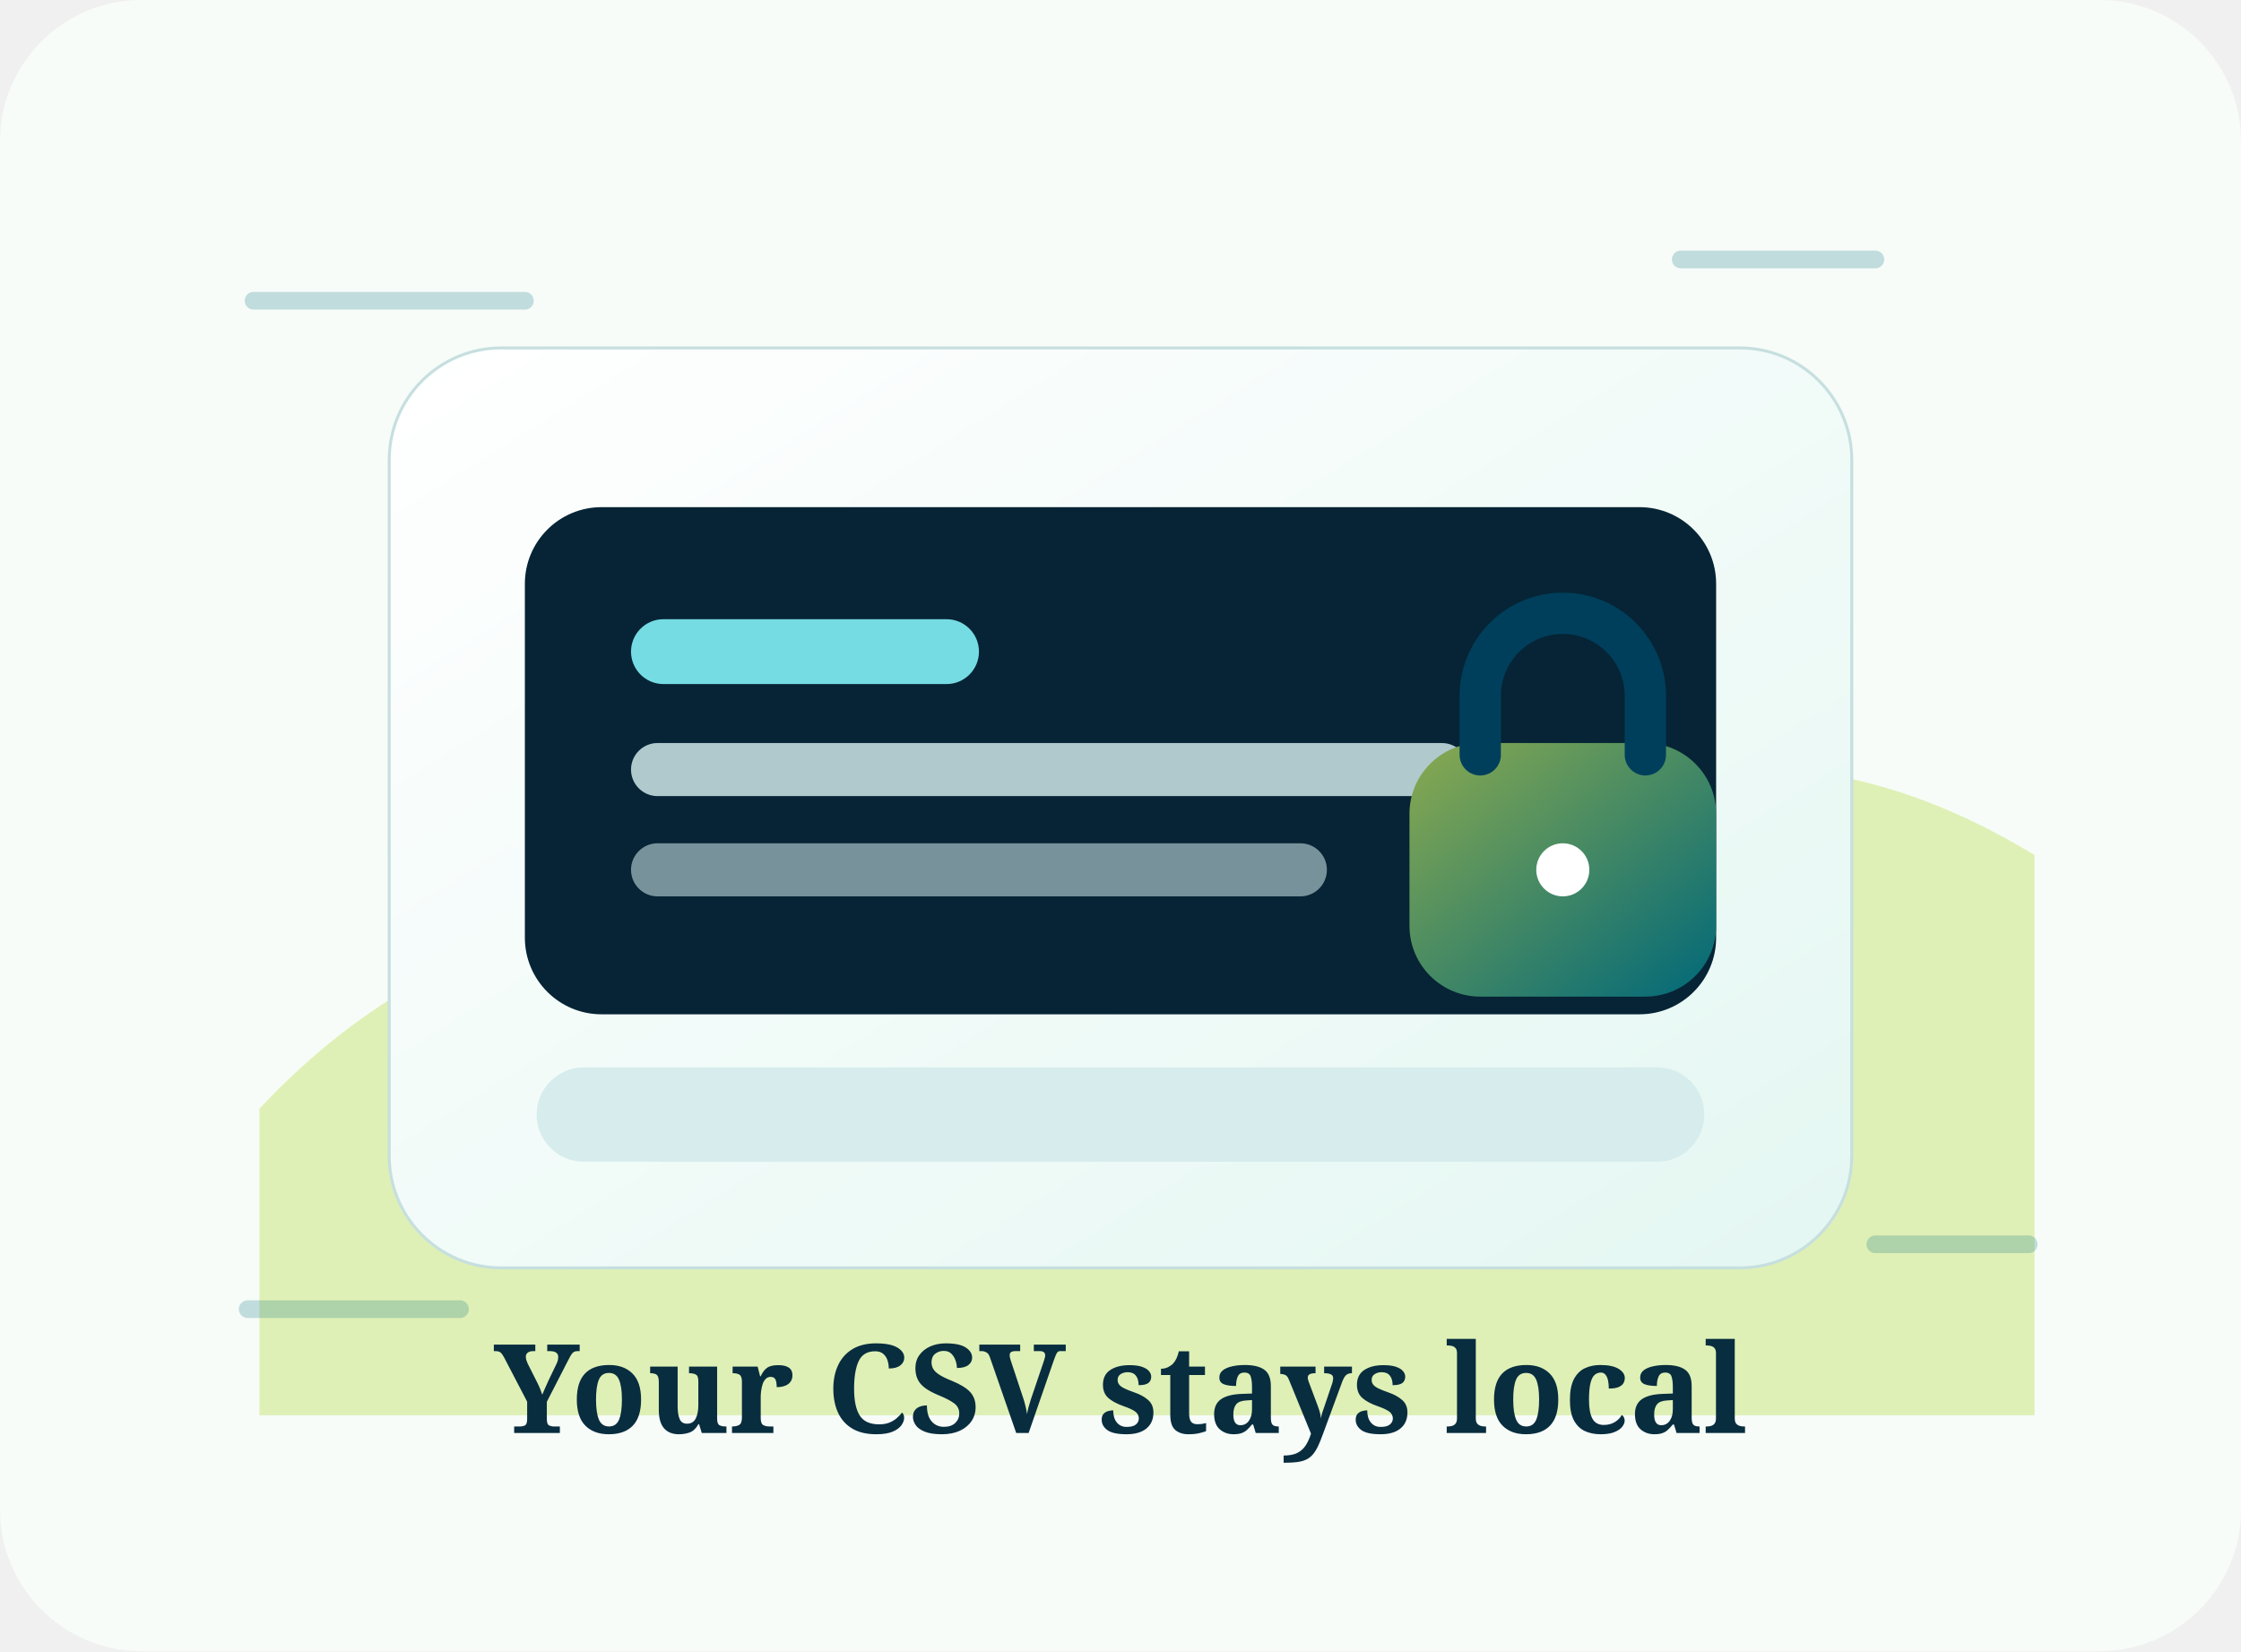
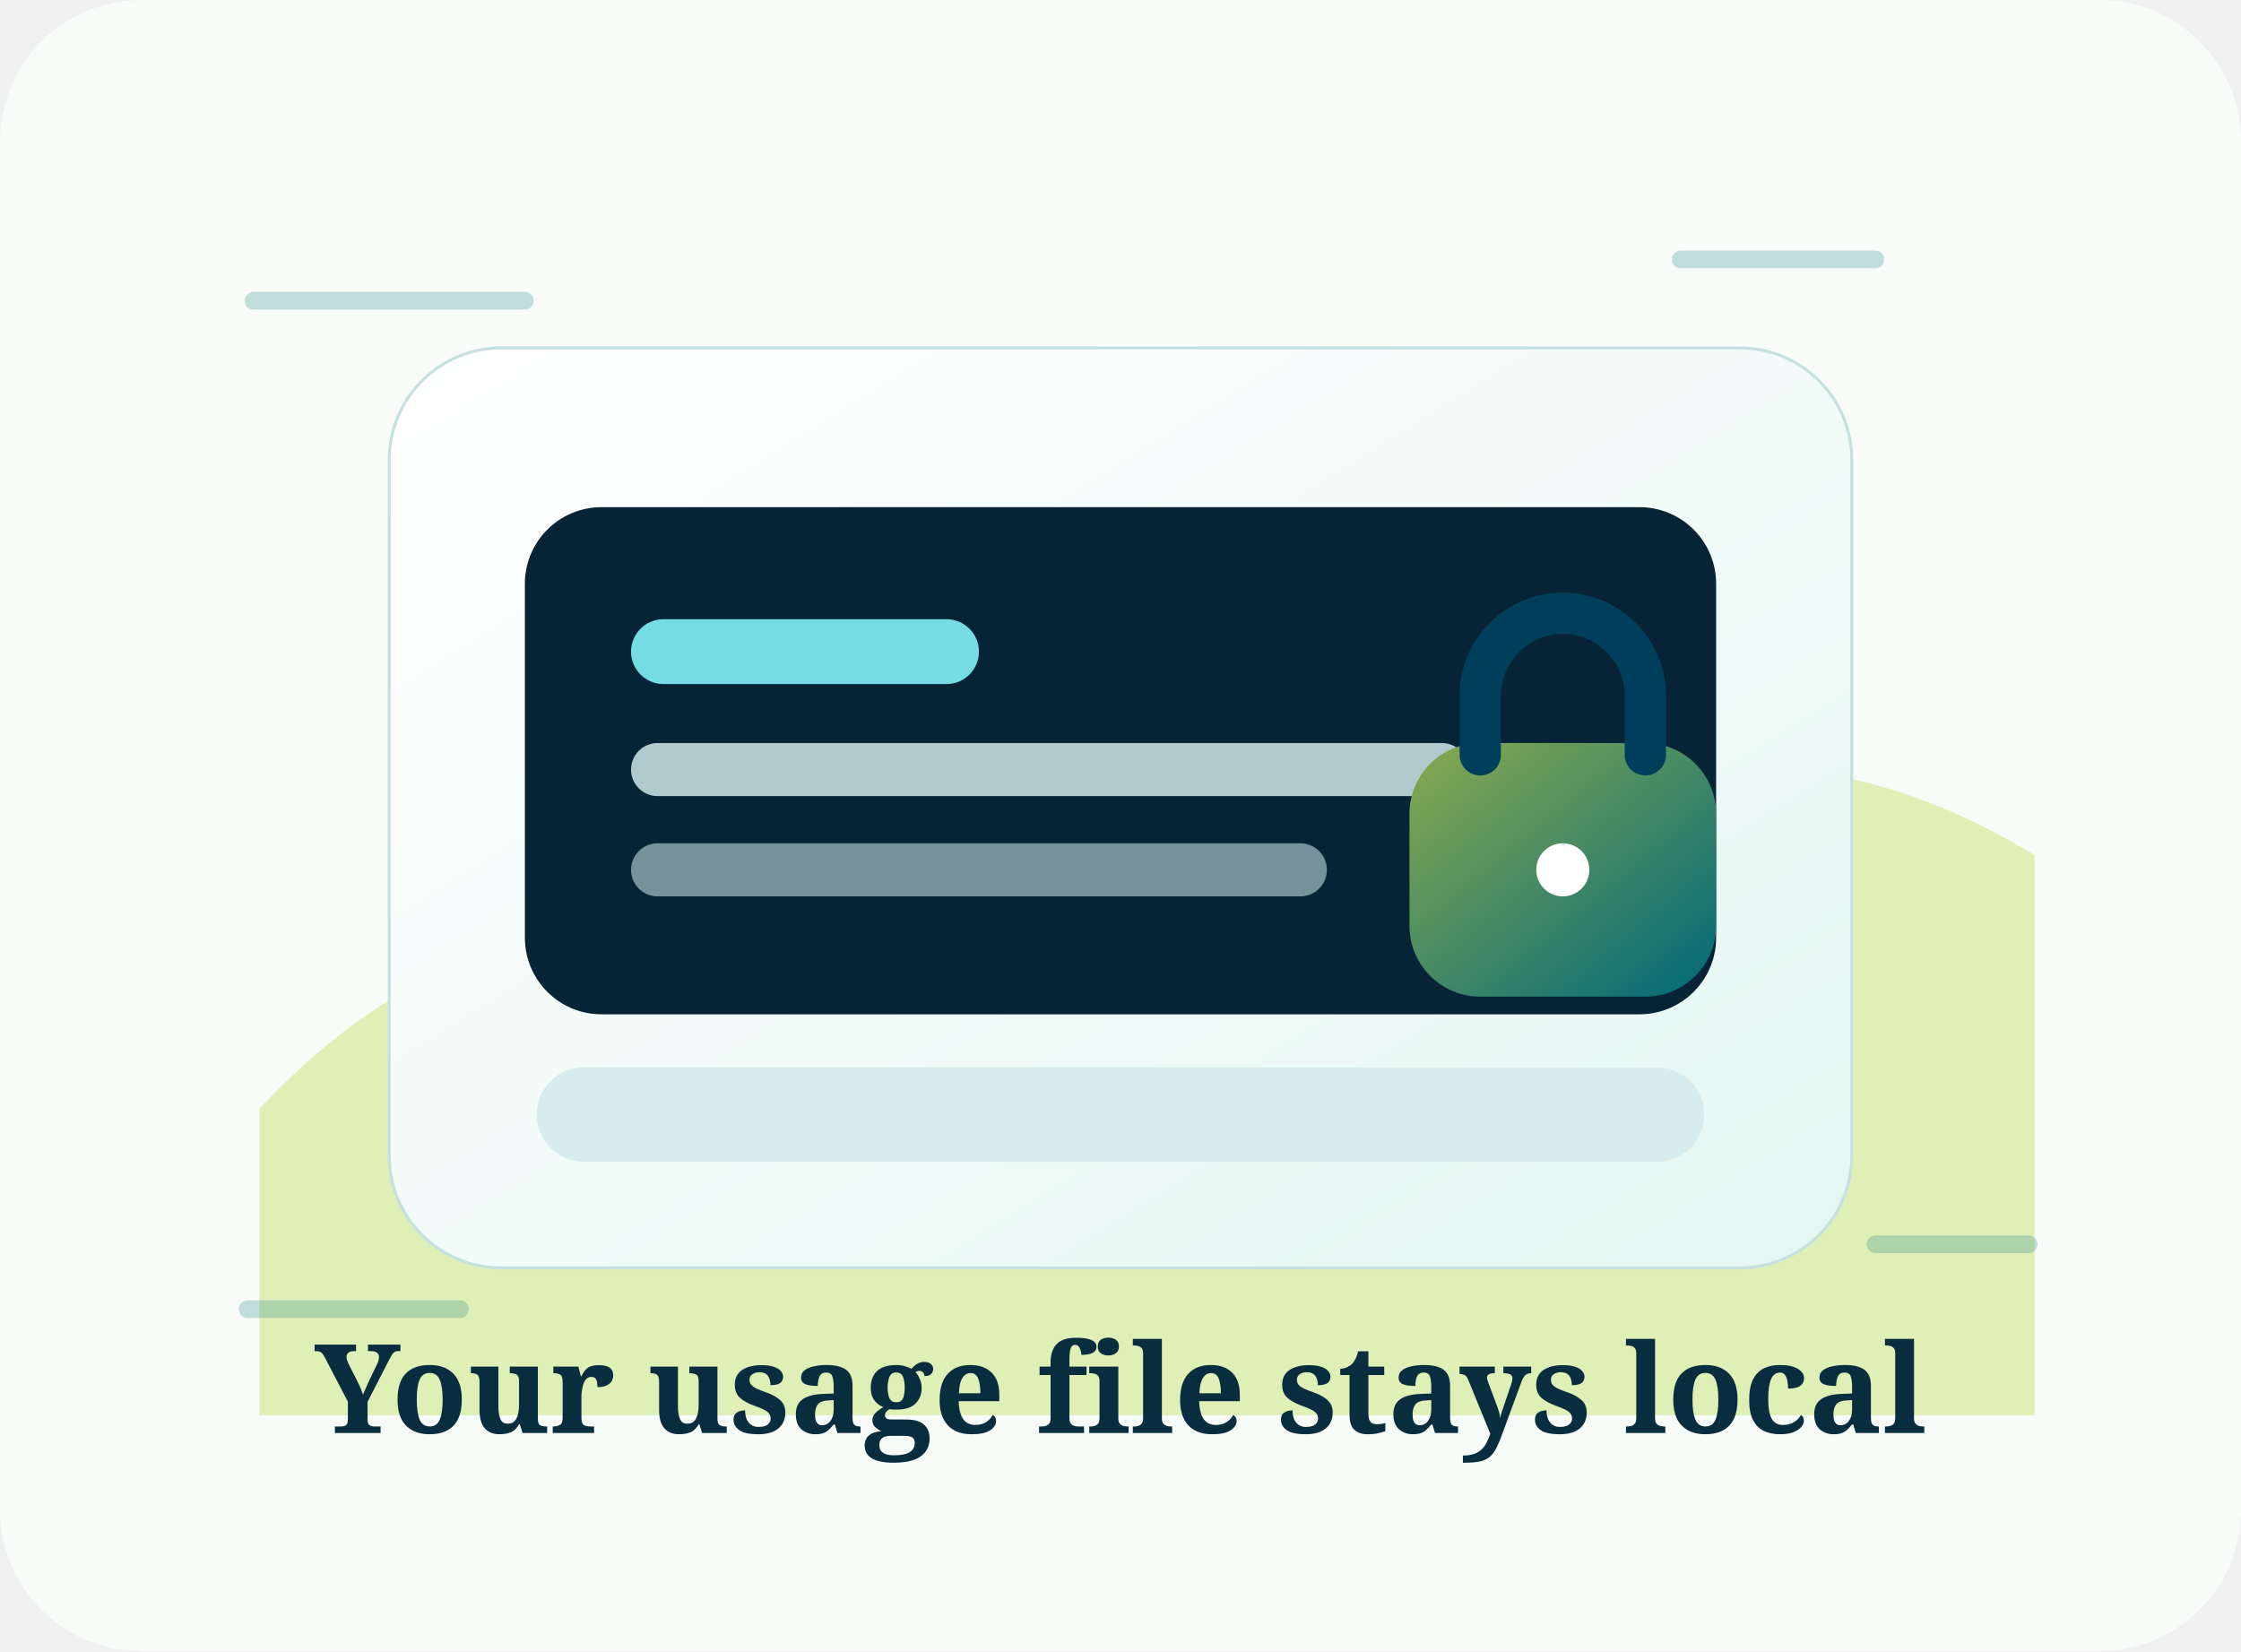
<svg xmlns="http://www.w3.org/2000/svg" width="760" height="560" viewBox="0 0 760 560" role="img" aria-labelledby="title desc">
  <defs>
    <linearGradient id="panel" x1="0" y1="0" x2="1" y2="1">
      <stop offset="0" stop-color="#ffffff" />
      <stop offset="1" stop-color="#e4f7f2" />
    </linearGradient>
    <linearGradient id="lock" x1="0" y1="0" x2="1" y2="1">
      <stop offset="0" stop-color="#8aaa4f" />
      <stop offset="1" stop-color="#006879" />
    </linearGradient>
  </defs>
  <rect width="760" height="560" rx="48" fill="#f7fcf8" />
  <path d="M88 376c58-62 132-81 222-57 71 19 131 12 179-22 65-46 132-49 201-7v190H88z" fill="#d6ec9d" opacity="0.72" />
  <rect x="132" y="118" width="496" height="312" rx="38" fill="url(#panel)" stroke="#c6dfdf" />
  <rect x="178" y="172" width="404" height="172" rx="26" fill="#062435" />
  <rect x="214" y="210" width="118" height="22" rx="11" fill="#75dce3" />
  <rect x="214" y="252" width="284" height="18" rx="9" fill="#dff7f7" opacity="0.78" />
  <rect x="214" y="286" width="236" height="18" rx="9" fill="#dff7f7" opacity="0.52" />
  <rect x="182" y="362" width="396" height="32" rx="16" fill="#d7ecec" />
  <g transform="translate(478 204)">
    <rect x="0" y="48" width="104" height="86" rx="24" fill="url(#lock)" />
    <path d="M24 52V32a28 28 0 0 1 56 0v20" fill="none" stroke="#003f5c" stroke-width="14" stroke-linecap="round" />
    <circle cx="52" cy="91" r="9" fill="#ffffff" />
  </g>
  <g fill="none" stroke="#006879" stroke-width="6" stroke-linecap="round" opacity="0.22">
    <path d="M86 102h92M570 88h66M636 422h52M84 444h72" />
  </g>
-   <text x="380" y="486" text-anchor="middle" font-family="Newsreader, Georgia" font-size="42" font-weight="750" fill="#082d3f">Your CSV stays local</text>
+   <text x="380" y="486" text-anchor="middle" font-family="Newsreader, Georgia" font-size="42" font-weight="750" fill="#082d3f">Your usage file stays local</text>
</svg>
